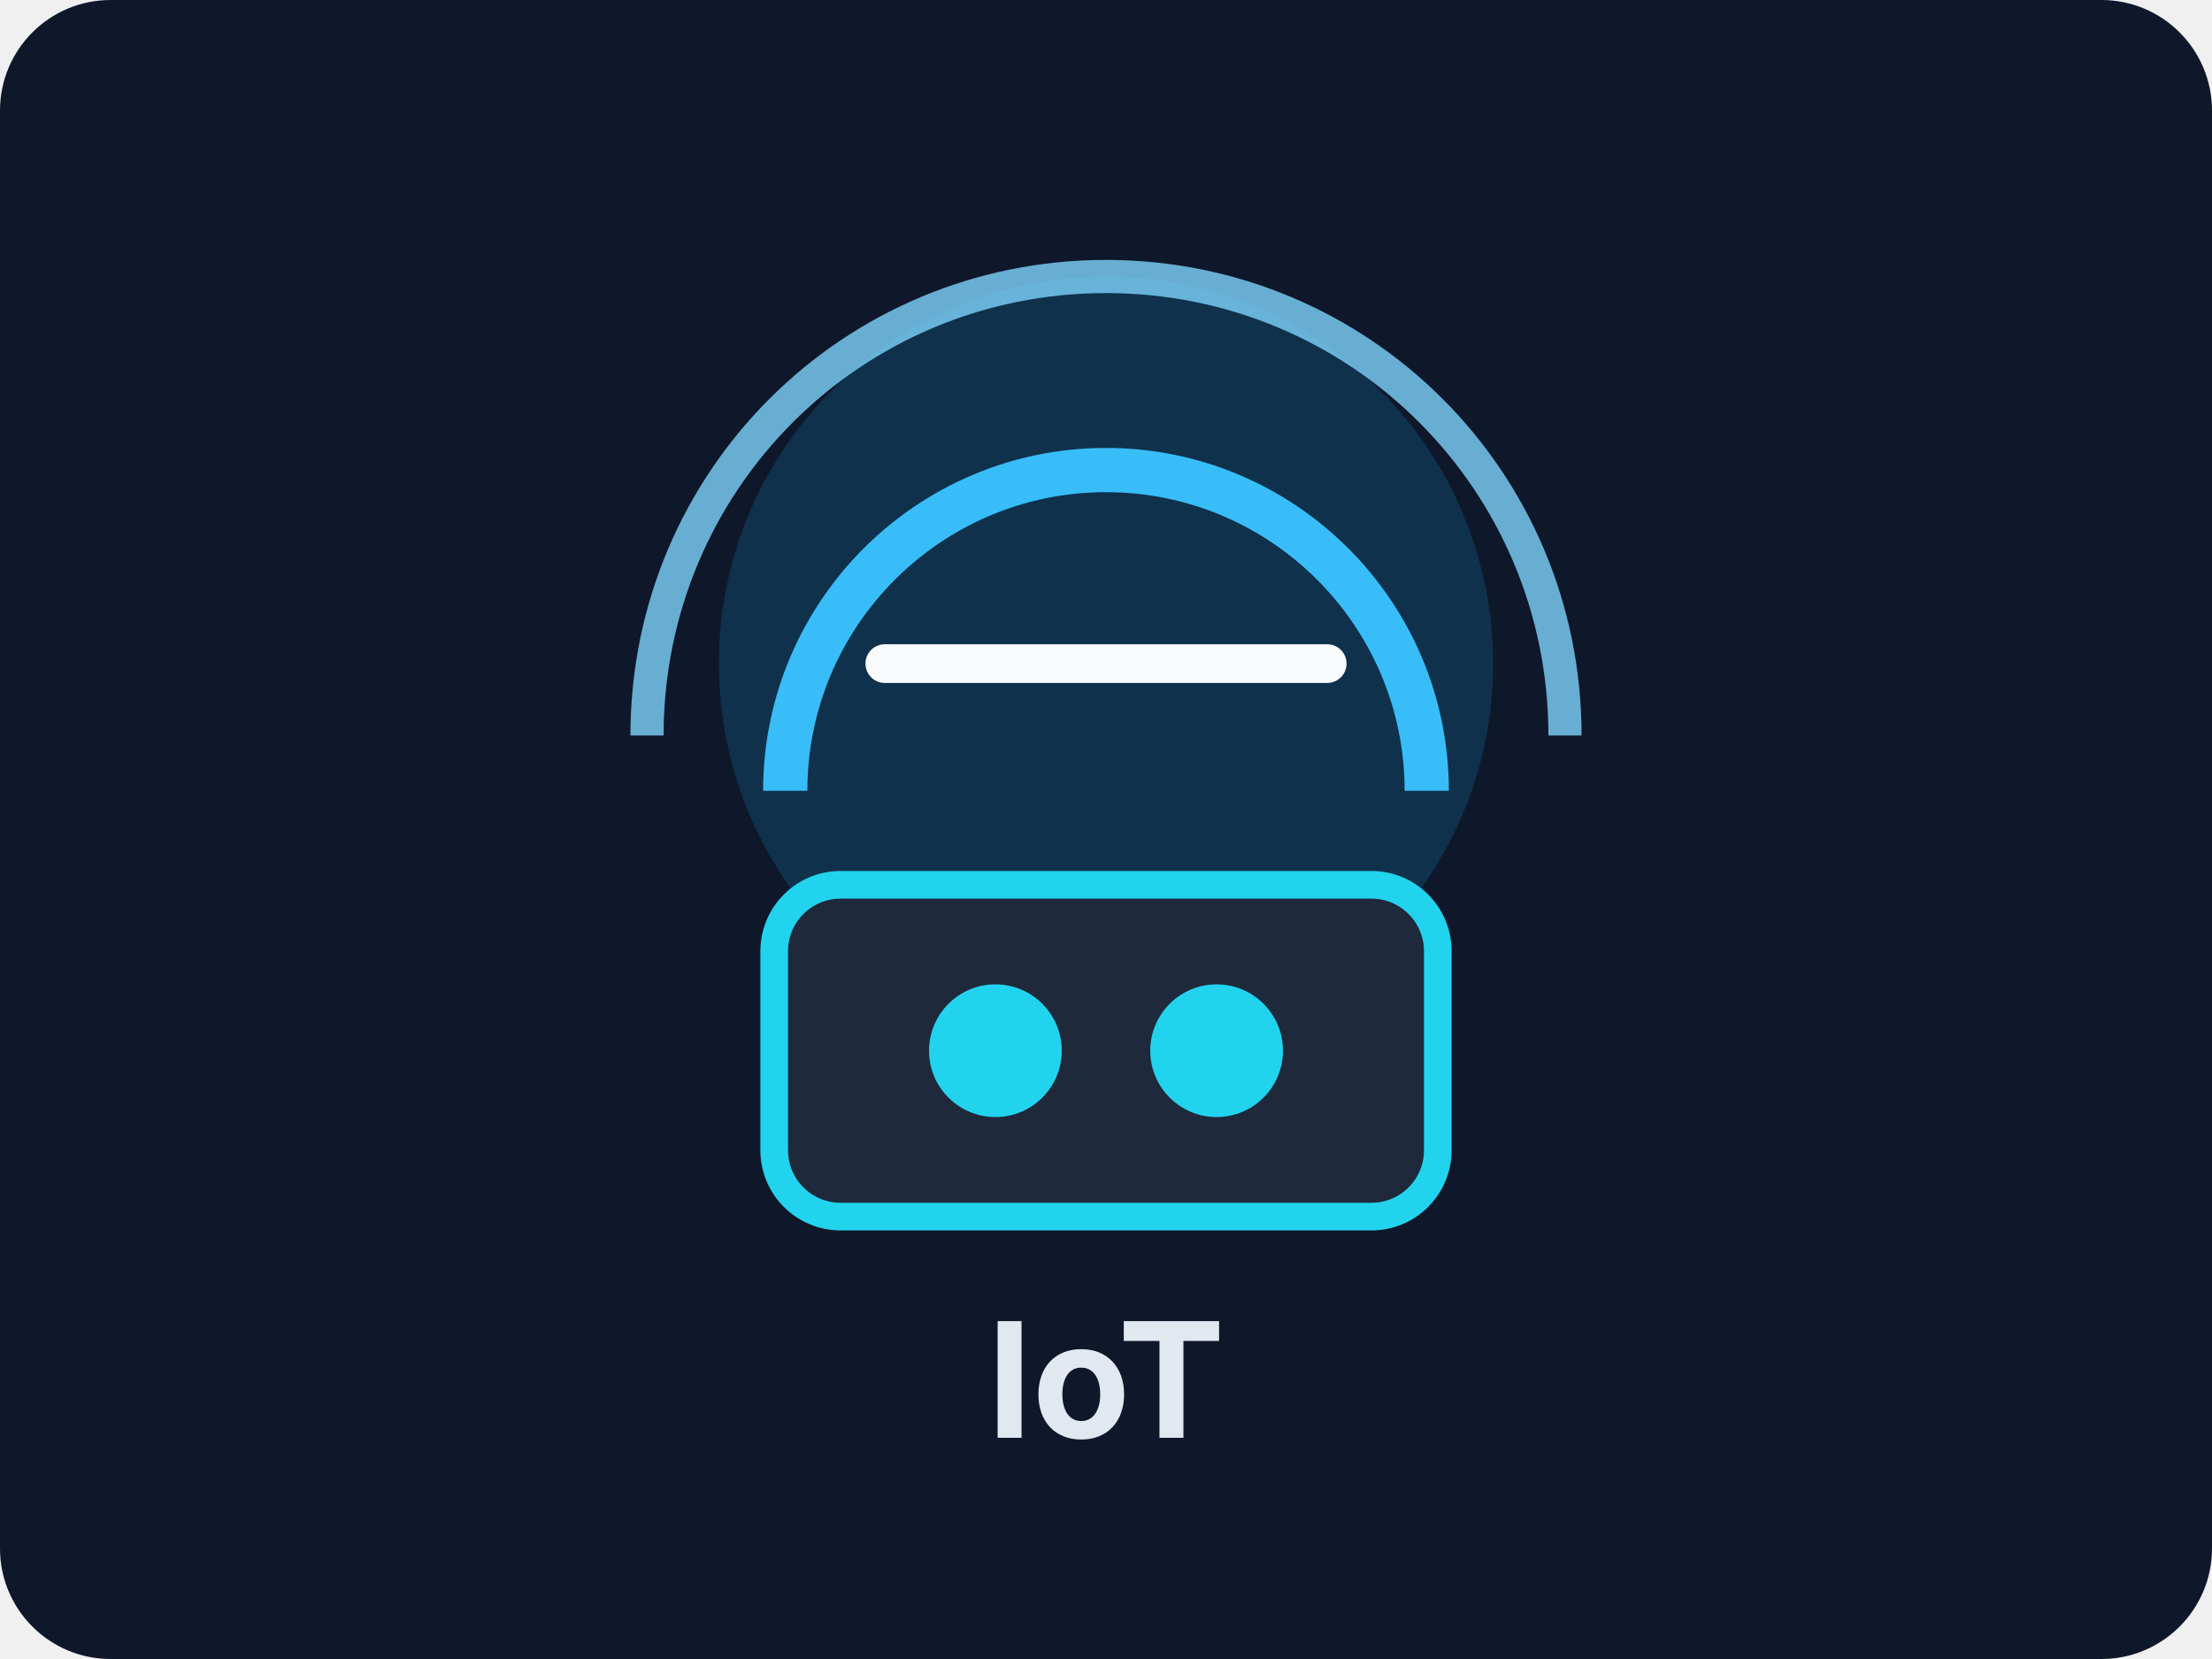
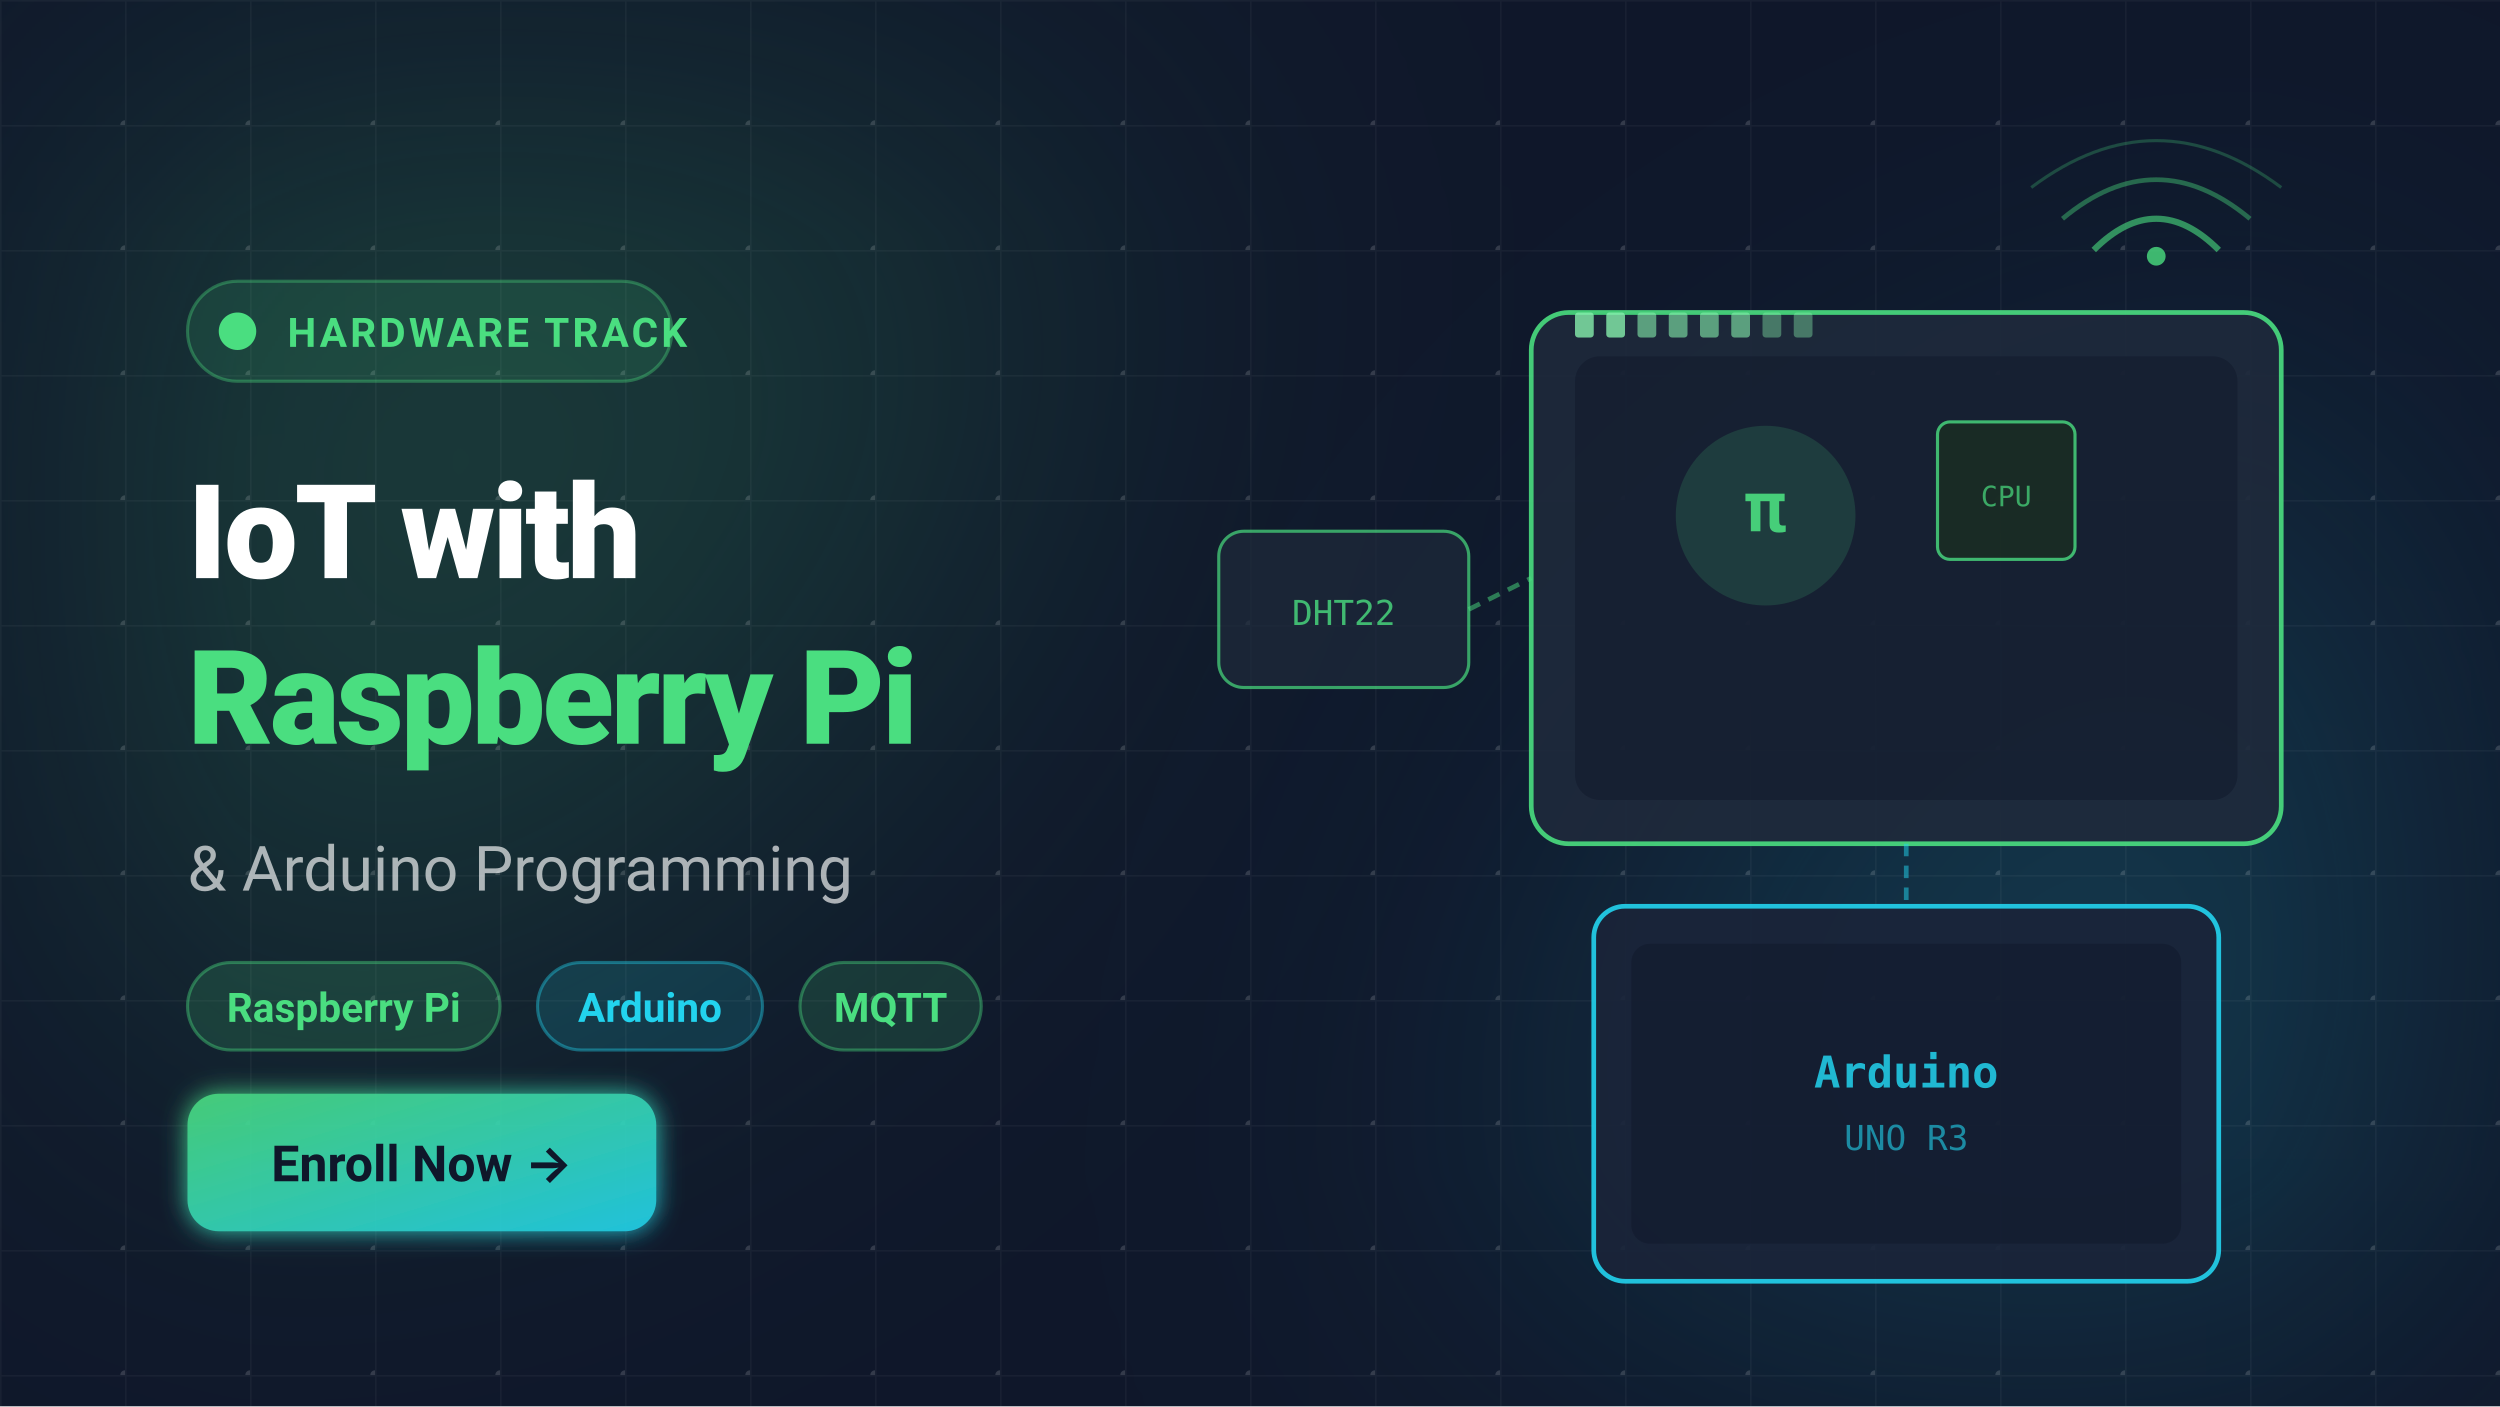
- <svg xmlns="http://www.w3.org/2000/svg" width="800" height="600" viewBox="0 0 800 600">
-   <rect width="800" height="600" rx="40" fill="#0F172A" />
-   <circle cx="400" cy="240" r="140" fill="#0EA5E9" opacity="0.18" />
-   <rect x="280" y="320" width="240" height="120" rx="24" fill="#1E293B" stroke="#22D3EE" stroke-width="10" />
-   <circle cx="360" cy="380" r="24" fill="#22D3EE" />
-   <circle cx="440" cy="380" r="24" fill="#22D3EE" />
-   <path d="M400 170c64 0 116 52 116 116" stroke="#38BDF8" stroke-width="16" fill="none" />
-   <path d="M400 170c-64 0-116 52-116 116" stroke="#38BDF8" stroke-width="16" fill="none" />
-   <path d="M400 100c92 0 166 74 166 166" stroke="#7DD3FC" stroke-width="12" fill="none" opacity="0.8" />
-   <path d="M400 100c-92 0-166 74-166 166" stroke="#7DD3FC" stroke-width="12" fill="none" opacity="0.8" />
-   <path d="M320 240h160" stroke="#F8FAFC" stroke-width="14" stroke-linecap="round" />
-   <text x="400" y="520" text-anchor="middle" font-family="Inter, sans-serif" font-size="58" fill="#E2E8F0" font-weight="700">IoT</text>
+ <svg xmlns="http://www.w3.org/2000/svg" width="800" height="450" viewBox="0 0 800 450" fill="none">
+   <defs>
+     <linearGradient id="bgGrad2" x1="0%" y1="0%" x2="100%" y2="100%">
+       <stop offset="0%" stop-color="#4ADE80" />
+       <stop offset="100%" stop-color="#22D3EE" />
+     </linearGradient>
+     <pattern id="gridPattern2" width="40" height="40" patternUnits="userSpaceOnUse">
+       <path d="M 40 0 L 0 0 0 40" fill="none" stroke="rgba(255,255,255,0.04)" stroke-width="1" />
+       <circle cx="40" cy="40" r="1.5" fill="rgba(255,255,255,0.15)" />
+     </pattern>
+     <filter id="softGlow2" x="-50%" y="-50%" width="200%" height="200%">
+       <feGaussianBlur stdDeviation="80" />
+     </filter>
+     <filter id="glow2" x="-20%" y="-20%" width="140%" height="140%">
+       <feGaussianBlur stdDeviation="4" result="blur" />
+       <feComposite in="SourceGraphic" in2="blur" operator="over" />
+     </filter>
+   </defs>
+   <rect width="800" height="450" fill="#0F172A" />
+   <circle cx="50" cy="50" r="280" fill="#4ADE80" opacity="0.18" filter="url(#softGlow2)" />
+   <circle cx="780" cy="420" r="280" fill="#22D3EE" opacity="0.18" filter="url(#softGlow2)" />
+   <rect width="800" height="450" fill="url(#gridPattern2)" />
+   <rect x="490" y="100" width="240" height="170" rx="12" fill="#1E293B" stroke="#4ADE80" stroke-width="1.5" opacity="0.9" />
+   <rect x="504" y="114" width="212" height="142" rx="8" fill="#0F172A" opacity="0.5" />
+   <circle cx="565" cy="165" r="28" fill="#4ADE80" opacity="0.15" stroke="#4ADE80" stroke-width="1.5" />
+   <text x="565" y="170" text-anchor="middle" fill="#4ADE80" font-size="22" font-family="monospace" font-weight="900" opacity="0.9">π</text>
+   <rect x="504" y="100" width="6" height="8" rx="1" fill="#86EFAC" opacity="0.8" />
+   <rect x="514" y="100" width="6" height="8" rx="1" fill="#86EFAC" opacity="0.8" />
+   <rect x="524" y="100" width="6" height="8" rx="1" fill="#86EFAC" opacity="0.6" />
+   <rect x="534" y="100" width="6" height="8" rx="1" fill="#86EFAC" opacity="0.6" />
+   <rect x="544" y="100" width="6" height="8" rx="1" fill="#86EFAC" opacity="0.6" />
+   <rect x="554" y="100" width="6" height="8" rx="1" fill="#86EFAC" opacity="0.6" />
+   <rect x="564" y="100" width="6" height="8" rx="1" fill="#86EFAC" opacity="0.4" />
+   <rect x="574" y="100" width="6" height="8" rx="1" fill="#86EFAC" opacity="0.4" />
+   <rect x="620" y="135" width="44" height="44" rx="4" fill="#1A2E22" stroke="#4ADE80" stroke-width="1" opacity="0.8" />
+   <text x="642" y="162" text-anchor="middle" fill="#4ADE80" font-size="9" font-family="monospace" opacity="0.7">CPU</text>
+   <rect x="510" y="290" width="200" height="120" rx="10" fill="#1A2438" stroke="#22D3EE" stroke-width="1.5" opacity="0.9" />
+   <rect x="522" y="302" width="176" height="96" rx="6" fill="#0F172A" opacity="0.5" />
+   <text x="610" y="348" text-anchor="middle" fill="#22D3EE" font-size="14" font-family="monospace" font-weight="700" opacity="0.85">Arduino</text>
+   <text x="610" y="368" text-anchor="middle" fill="#22D3EE" font-size="11" font-family="monospace" opacity="0.6">UNO R3</text>
+   <rect x="390" y="170" width="80" height="50" rx="8" fill="#1E293B" stroke="#4ADE80" stroke-width="1" opacity="0.7" />
+   <text x="430" y="200" text-anchor="middle" fill="#4ADE80" font-size="11" font-family="monospace" opacity="0.8">DHT22</text>
+   <line x1="470" y1="195" x2="490" y2="185" stroke="#4ADE80" stroke-width="1.5" stroke-dasharray="4,3" opacity="0.5" />
+   <line x1="610" y1="270" x2="610" y2="290" stroke="#22D3EE" stroke-width="1.5" stroke-dasharray="4,3" opacity="0.5" />
+   <path d="M 670 80 Q 690 60 710 80" stroke="#4ADE80" stroke-width="2" fill="none" opacity="0.6" />
+   <path d="M 660 70 Q 690 45 720 70" stroke="#4ADE80" stroke-width="1.5" fill="none" opacity="0.4" />
+   <path d="M 650 60 Q 690 30 730 60" stroke="#4ADE80" stroke-width="1" fill="none" opacity="0.25" />
+   <circle cx="690" cy="82" r="3" fill="#4ADE80" opacity="0.8" />
+   <g transform="translate(60, 90)">
+     <rect x="0" y="0" width="155" height="32" rx="16" fill="rgba(74,222,128,0.12)" stroke="rgba(74,222,128,0.35)" stroke-width="1" />
+     <circle cx="16" cy="16" r="6" fill="#4ADE80" />
+     <text x="32" y="21" fill="#4ADE80" font-size="13" font-family="Segoe UI, -apple-system, Roboto, sans-serif" font-weight="700" letter-spacing="1">HARDWARE TRACK</text>
+     <text x="0" y="95" fill="#ffffff" font-size="42" font-family="Segoe UI, -apple-system, Roboto, sans-serif" font-weight="800" letter-spacing="-1">IoT with</text>
+     <text x="0" y="148" fill="#4ADE80" font-size="42" font-family="Segoe UI, -apple-system, Roboto, sans-serif" font-weight="800" letter-spacing="-1">Raspberry Pi</text>
+     <text x="0" y="195" fill="rgba(255,255,255,0.65)" font-size="20" font-family="Segoe UI, -apple-system, Roboto, sans-serif" font-weight="400">&amp; Arduino Programming</text>
+     <rect x="0" y="218" width="100" height="28" rx="14" fill="rgba(74,222,128,0.15)" stroke="rgba(74,222,128,0.4)" stroke-width="1" />
+     <text x="50" y="237" text-anchor="middle" fill="#4ADE80" font-size="13" font-family="Segoe UI, -apple-system, Roboto, sans-serif" font-weight="600">Raspberry Pi</text>
+     <rect x="112" y="218" width="72" height="28" rx="14" fill="rgba(34,211,238,0.15)" stroke="rgba(34,211,238,0.4)" stroke-width="1" />
+     <text x="148" y="237" text-anchor="middle" fill="#22D3EE" font-size="13" font-family="Segoe UI, -apple-system, Roboto, sans-serif" font-weight="600">Arduino</text>
+     <rect x="196" y="218" width="58" height="28" rx="14" fill="rgba(74,222,128,0.15)" stroke="rgba(74,222,128,0.4)" stroke-width="1" />
+     <text x="225" y="237" text-anchor="middle" fill="#4ADE80" font-size="13" font-family="Segoe UI, -apple-system, Roboto, sans-serif" font-weight="600">MQTT</text>
+     <rect x="0" y="260" width="150" height="44" rx="10" fill="url(#bgGrad2)" opacity="0.9" filter="url(#glow2)" />
+     <text x="75" y="288" fill="#0F172A" font-size="16" font-family="Segoe UI, -apple-system, Roboto, sans-serif" font-weight="700" text-anchor="middle">Enroll Now →</text>
+   </g>
</svg>
